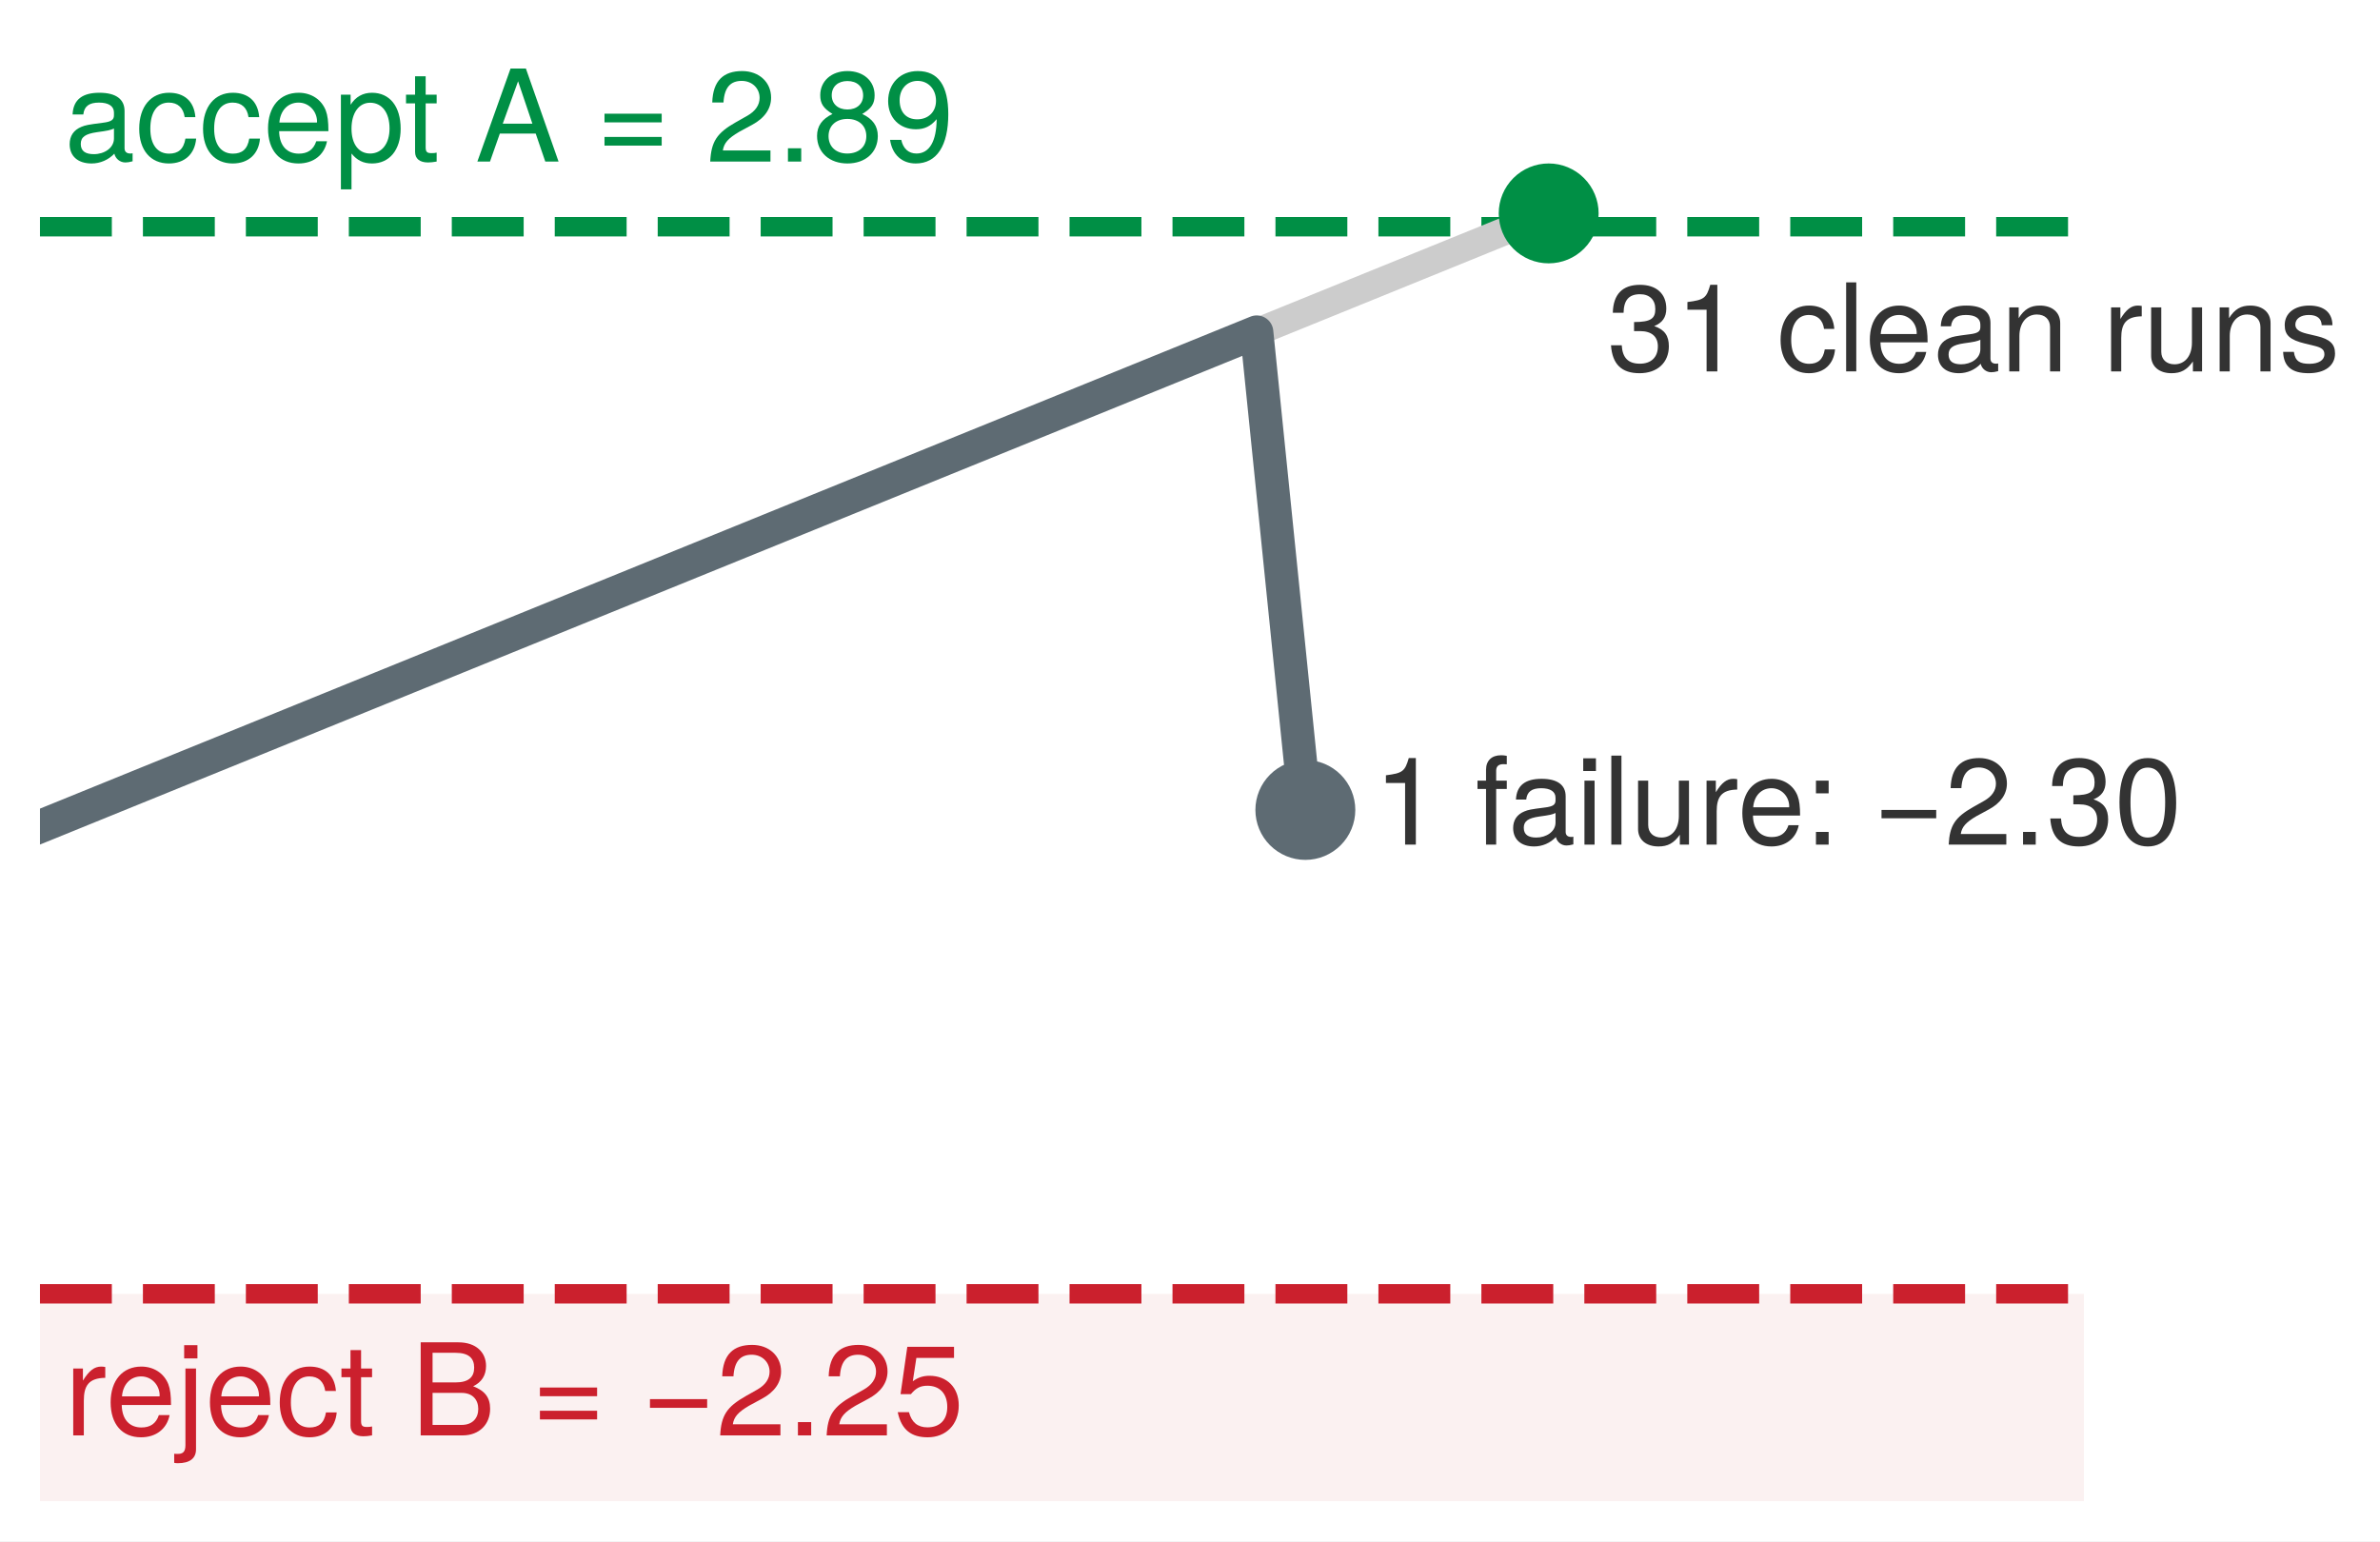
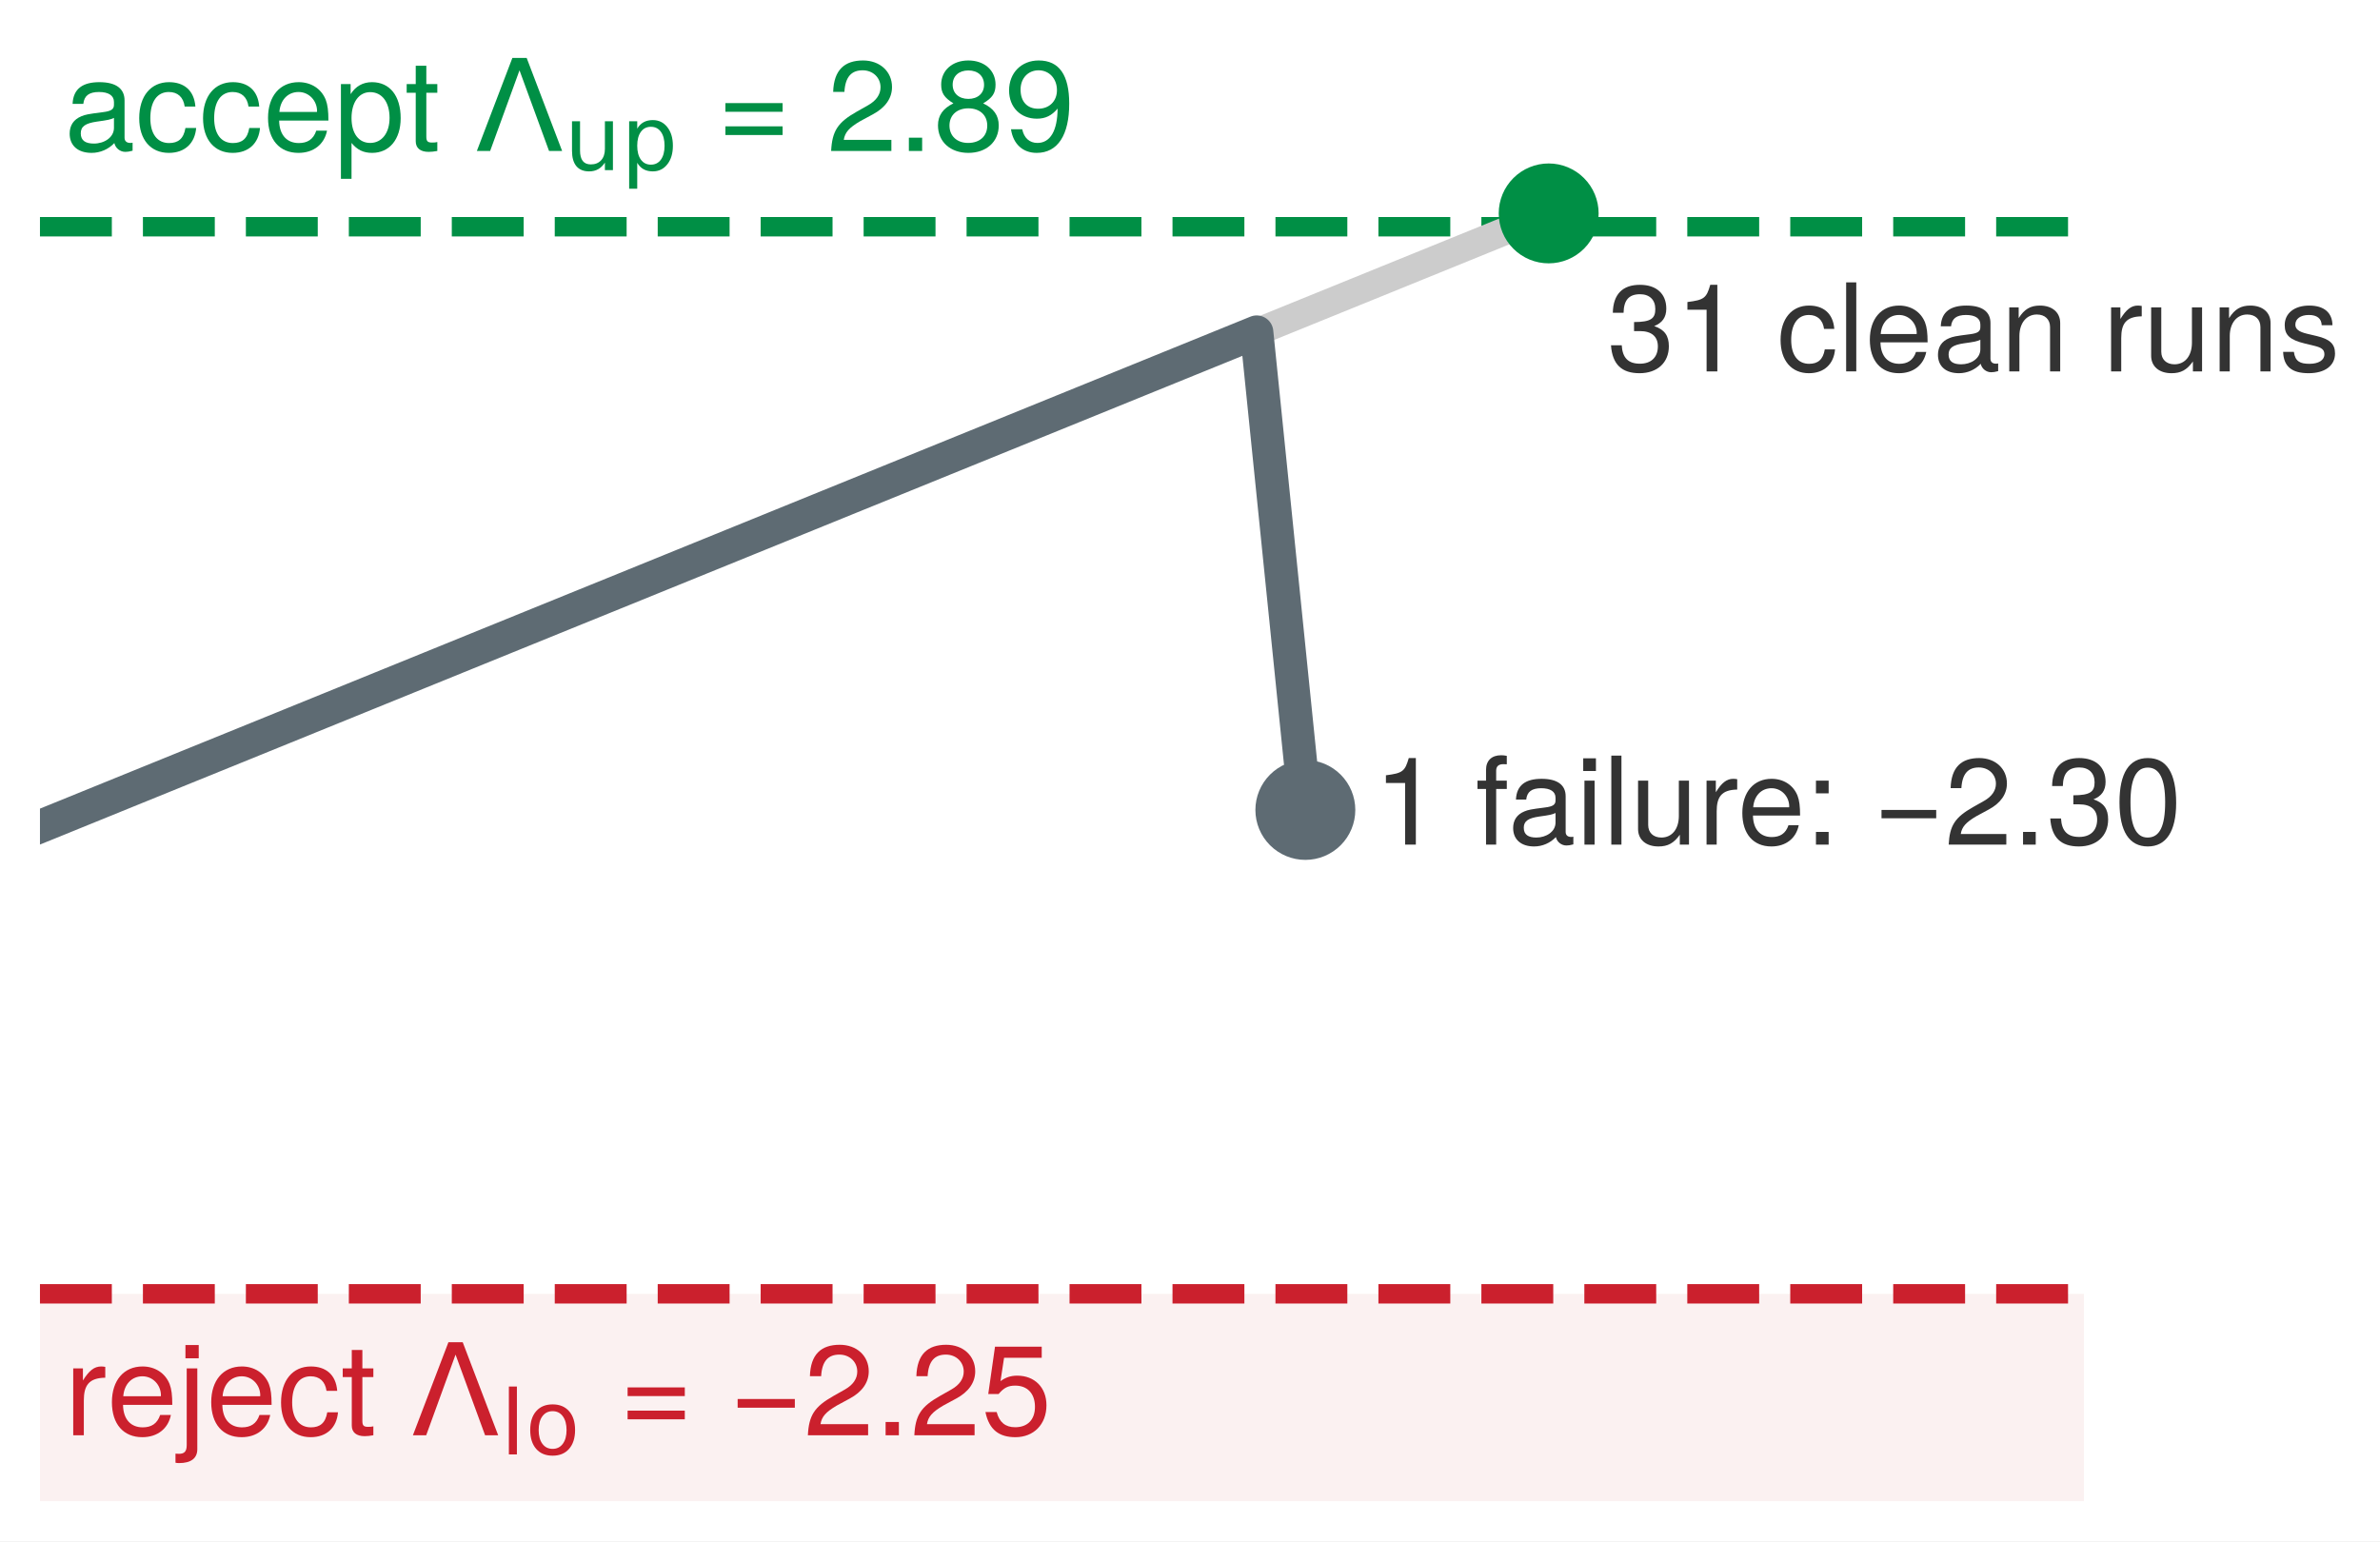
<svg xmlns="http://www.w3.org/2000/svg" xmlns:xlink="http://www.w3.org/1999/xlink" width="85.761pt" height="55.548pt" viewBox="0 0 85.761 55.548" version="1.1">
  <defs>
    <style type="text/css">*{stroke-linejoin: round; stroke-linecap: butt}</style>
  </defs>
  <g id="figure_1">
    <g id="patch_1">
      <path d="M 0 55.548 L 85.761 55.548 L 85.761 0 L 0 0 z " style="fill: #ffffff" />
    </g>
    <g id="axes_1">
      <g id="patch_2">
        <path d="M 1.44 54.108 L 75.096 54.108 L 75.096 1.44 L 1.44 1.44 z " style="fill: #ffffff" />
      </g>
      <g id="patch_3">
        <path d="M 1.44 54.108 L 75.096 54.108 L 75.096 46.629 L 1.44 46.629 z " clip-path="url(#p90b5cb14aa)" style="fill: #f2d7d5; opacity: 0.34" />
      </g>
      <g id="matplotlib.axis_1" />
      <g id="matplotlib.axis_2" />
      <g id="line2d_1">
        <path d="M 1.44 8.172 L 75.096 8.172 " clip-path="url(#p90b5cb14aa)" style="fill: none; stroke-dasharray: 2.59,1.12; stroke-dashoffset: 0; stroke: #008f45; stroke-width: 0.7" />
      </g>
      <g id="line2d_2">
        <path d="M 1.44 46.629 L 75.096 46.629 " clip-path="url(#p90b5cb14aa)" style="fill: none; stroke-dasharray: 2.59,1.12; stroke-dashoffset: 0; stroke: #cb202d; stroke-width: 0.7" />
      </g>
      <g id="line2d_3">
        <path d="M 45.283 11.968 L 47.037 11.255 L 48.79 10.543 L 50.544 9.83 L 52.298 9.117 L 54.051 8.404 L 55.805 7.691 " clip-path="url(#p90b5cb14aa)" style="fill: none; stroke: #cccccc; stroke-linecap: square" />
      </g>
      <g id="line2d_4">
        <path d="M 1.44 29.79 L 3.194 29.077 L 4.947 28.364 L 6.701 27.651 L 8.455 26.939 L 10.209 26.226 L 11.962 25.513 L 13.716 24.8 L 15.47 24.087 L 17.223 23.374 L 18.977 22.661 L 20.731 21.948 L 22.485 21.236 L 24.238 20.523 L 25.992 19.81 L 27.746 19.097 L 29.499 18.384 L 31.253 17.671 L 33.007 16.958 L 34.761 16.245 L 36.514 15.533 L 38.268 14.82 L 40.022 14.107 L 41.775 13.394 L 43.529 12.681 L 45.283 11.968 L 47.037 29.19 " clip-path="url(#p90b5cb14aa)" style="fill: none; stroke: #5e6b73; stroke-width: 1.2; stroke-linecap: square" />
      </g>
      <g id="text_1">
-         <g style="fill: #008f45" transform="translate(2.316857 5.822571) scale(0.046 -0.046)">
+         <g style="fill: #008f45" transform="translate(2.316857 5.445227) scale(0.046 -0.046)">
          <defs>
            <path id="TeXGyreHeros-Regular-1d" d="M 3424 13 L 3424 416 C 3366 403 3341 403 3309 403 C 3123 403 3021 499 3021 666 L 3021 2534 C 3021 3130 2586 3450 1760 3450 C 947 3450 448 3136 416 2362 L 954 2362 C 998 2771 1242 2957 1741 2957 C 2221 2957 2490 2778 2490 2458 L 2490 2317 C 2490 2093 2355 1997 1933 1946 C 1178 1850 1062 1824 858 1741 C 467 1581 269 1280 269 870 C 269 262 691 -96 1370 -96 C 1798 -96 2214 83 2509 397 C 2566 141 2797 -45 3059 -45 C 3168 -45 3251 -32 3424 13 z M 2490 1158 C 2490 678 2003 371 1485 371 C 1069 371 826 518 826 883 C 826 1235 1062 1389 1632 1472 C 2195 1549 2310 1574 2490 1658 L 2490 1158 z " transform="scale(0.015625)" />
            <path id="TeXGyreHeros-Regular-2c" d="M 3053 1152 L 2515 1152 C 2426 614 2150 397 1696 397 C 1107 397 755 851 755 1645 C 755 2483 1101 2957 1683 2957 C 2131 2957 2413 2694 2477 2227 L 3014 2227 C 2950 3046 2438 3450 1690 3450 C 787 3450 198 2758 198 1645 C 198 563 774 -96 1683 -96 C 2483 -96 2989 384 3053 1152 z " transform="scale(0.015625)" />
            <path id="TeXGyreHeros-Regular-33" d="M 3283 1523 C 3283 2010 3245 2317 3149 2566 C 2931 3117 2419 3450 1792 3450 C 858 3450 256 2758 256 1658 C 256 557 838 -96 1779 -96 C 2547 -96 3078 339 3213 1018 L 2675 1018 C 2528 576 2227 397 1798 397 C 1242 397 826 755 813 1523 L 3283 1523 z M 2714 1997 C 2714 1997 2714 1971 2707 1958 L 826 1958 C 870 2554 1248 2957 1786 2957 C 2310 2957 2714 2522 2714 1997 z " transform="scale(0.015625)" />
            <path id="TeXGyreHeros-Regular-55" d="M 3347 1645 C 3347 2771 2797 3450 1907 3450 C 1453 3450 1088 3245 838 2848 L 838 3354 L 352 3354 L 352 -1395 L 883 -1395 L 883 403 C 1165 58 1478 -96 1914 -96 C 2778 -96 3347 576 3347 1645 z M 2790 1658 C 2790 896 2400 403 1818 403 C 1254 403 883 864 883 1651 C 883 2438 1254 2950 1818 2950 C 2406 2950 2790 2458 2790 1658 z " transform="scale(0.015625)" />
            <path id="TeXGyreHeros-Regular-6a" d="M 1626 0 L 1626 448 C 1555 429 1472 422 1370 422 C 1139 422 1075 486 1075 723 L 1075 2918 L 1626 2918 L 1626 3354 L 1075 3354 L 1075 4275 L 544 4275 L 544 3354 L 90 3354 L 90 2918 L 544 2918 L 544 486 C 544 147 774 -45 1190 -45 C 1318 -45 1446 -32 1626 0 z " transform="scale(0.015625)" />
            <path id="TeXGyreHeros-Regular-68" transform="scale(0.015625)" />
-             <path id="TeXGyreHeros-Regular-1c" d="M 4179 0 L 2541 4666 L 1773 4666 L 109 0 L 742 0 L 1235 1402 L 3034 1402 L 3514 0 L 4179 0 z M 2867 1901 L 1382 1901 L 2150 4026 L 2867 1901 z " transform="scale(0.015625)" />
+             <path id="DejaVuSans-330" d="M 716 0 L 50 0 L 1831 4666 L 2547 4666 L 4325 0 L 3669 0 L 2188 4044 L 716 0 z " transform="scale(0.015625)" />
+             <path id="DejaVuSans-58" d="M 544 1381 L 544 3500 L 1119 3500 L 1119 1403 Q 1119 906 1312 657 Q 1506 409 1894 409 Q 2359 409 2629 706 Q 2900 1003 2900 1516 L 2900 3500 L 3475 3500 L 3475 0 L 2900 0 L 2900 538 Q 2691 219 2414 64 Q 2138 -91 1772 -91 Q 1169 -91 856 284 Q 544 659 544 1381 z M 1991 3584 L 1991 3584 z " transform="scale(0.015625)" />
+             <path id="DejaVuSans-53" d="M 1159 525 L 1159 -1331 L 581 -1331 L 581 3500 L 1159 3500 L 1159 2969 Q 1341 3281 1617 3432 Q 1894 3584 2278 3584 Q 2916 3584 3314 3078 Q 3713 2572 3713 1747 Q 3713 922 3314 415 Q 2916 -91 2278 -91 Q 1894 -91 1617 61 Q 1341 213 1159 525 z M 3116 1747 Q 3116 2381 2855 2742 Q 2594 3103 2138 3103 Q 1681 3103 1420 2742 Q 1159 2381 1159 1747 Q 1159 1113 1420 752 Q 1681 391 2138 391 Q 2594 391 2855 752 Q 3116 1113 3116 1747 z " transform="scale(0.015625)" />
            <path id="TeXGyreHeros-Regular-35" d="M 3302 1965 L 3302 2400 L 435 2400 L 435 1965 L 3302 1965 z M 3302 800 L 3302 1235 L 435 1235 L 435 800 L 3302 800 z " transform="scale(0.015625)" />
            <path id="TeXGyreHeros-Regular-6c" d="M 3270 3206 C 3270 3974 2675 4538 1818 4538 C 890 4538 352 4064 320 2963 L 883 2963 C 928 3725 1242 4045 1798 4045 C 2310 4045 2694 3680 2694 3194 C 2694 2835 2483 2528 2080 2298 L 1491 1965 C 544 1427 269 998 218 0 L 3238 0 L 3238 557 L 851 557 C 909 928 1114 1165 1670 1491 L 2310 1837 C 2944 2176 3270 2650 3270 3206 z " transform="scale(0.015625)" />
            <path id="TeXGyreHeros-Regular-59" d="M 1222 0 L 1222 666 L 557 666 L 557 0 L 1222 0 z " transform="scale(0.015625)" />
            <path id="TeXGyreHeros-Regular-34" d="M 3283 1280 C 3283 1786 3027 2138 2502 2387 C 2970 2669 3123 2899 3123 3328 C 3123 4038 2566 4538 1760 4538 C 960 4538 397 4038 397 3328 C 397 2906 550 2675 1011 2387 C 493 2138 237 1786 237 1286 C 237 454 864 -96 1760 -96 C 2656 -96 3283 454 3283 1280 z M 2547 3315 C 2547 2893 2234 2611 1760 2611 C 1286 2611 973 2893 973 3322 C 973 3757 1286 4038 1760 4038 C 2240 4038 2547 3757 2547 3315 z M 2707 1274 C 2707 736 2323 403 1747 403 C 1197 403 813 742 813 1274 C 813 1805 1197 2138 1760 2138 C 2323 2138 2707 1805 2707 1274 z " transform="scale(0.015625)" />
            <path id="TeXGyreHeros-Regular-4f" d="M 3258 2374 C 3258 3795 2765 4538 1728 4538 C 864 4538 243 3923 243 3034 C 243 2189 819 1619 1638 1619 C 2067 1619 2381 1773 2675 2125 C 2669 1018 2310 403 1664 403 C 1267 403 992 653 902 1088 L 339 1088 C 448 346 934 -96 1626 -96 C 2688 -96 3258 806 3258 2374 z M 2643 3046 C 2643 2490 2253 2118 1702 2118 C 1158 2118 819 2470 819 3078 C 819 3654 1203 4045 1722 4045 C 2246 4045 2643 3635 2643 3046 z " transform="scale(0.015625)" />
          </defs>
-           <use xlink:href="#TeXGyreHeros-Regular-1d" />
-           <use xlink:href="#TeXGyreHeros-Regular-2c" transform="translate(55.59375 0)" />
-           <use xlink:href="#TeXGyreHeros-Regular-2c" transform="translate(105.5938 0)" />
-           <use xlink:href="#TeXGyreHeros-Regular-33" transform="translate(155.5938 0)" />
-           <use xlink:href="#TeXGyreHeros-Regular-55" transform="translate(211.1875 0)" />
-           <use xlink:href="#TeXGyreHeros-Regular-6a" transform="translate(266.2812 0)" />
-           <use xlink:href="#TeXGyreHeros-Regular-68" transform="translate(294.0781 0)" />
-           <use xlink:href="#TeXGyreHeros-Regular-1c" transform="translate(321.875 0)" />
-           <use xlink:href="#TeXGyreHeros-Regular-68" transform="translate(388.5781 0)" />
-           <use xlink:href="#TeXGyreHeros-Regular-35" transform="translate(416.375 0)" />
-           <use xlink:href="#TeXGyreHeros-Regular-68" transform="translate(474.7812 0)" />
-           <use xlink:href="#TeXGyreHeros-Regular-6c" transform="translate(502.5781 0)" />
-           <use xlink:href="#TeXGyreHeros-Regular-59" transform="translate(558.1719 0)" />
-           <use xlink:href="#TeXGyreHeros-Regular-34" transform="translate(585.9688 0)" />
-           <use xlink:href="#TeXGyreHeros-Regular-4f" transform="translate(641.5625 0)" />
+           <use xlink:href="#TeXGyreHeros-Regular-1d" transform="translate(0 0.09375)" />
+           <use xlink:href="#TeXGyreHeros-Regular-2c" transform="translate(55.59994 0.09375)" />
+           <use xlink:href="#TeXGyreHeros-Regular-2c" transform="translate(105.5999 0.09375)" />
+           <use xlink:href="#TeXGyreHeros-Regular-33" transform="translate(155.5999 0.09375)" />
+           <use xlink:href="#TeXGyreHeros-Regular-55" transform="translate(211.1998 0.09375)" />
+           <use xlink:href="#TeXGyreHeros-Regular-6a" transform="translate(266.7997 0.09375)" />
+           <use xlink:href="#TeXGyreHeros-Regular-68" transform="translate(294.5997 0.09375)" />
+           <use xlink:href="#DejaVuSans-330" transform="translate(322.3997 0.09375)" />
+           <use xlink:href="#DejaVuSans-58" transform="translate(391.7649 -14.9062) scale(0.7)" />
+           <use xlink:href="#DejaVuSans-53" transform="translate(436.1302 -14.9062) scale(0.7)" />
+           <use xlink:href="#TeXGyreHeros-Regular-68" transform="translate(483.2981 0.09375)" />
+           <use xlink:href="#TeXGyreHeros-Regular-35" transform="translate(511.0981 0.09375)" />
+           <use xlink:href="#TeXGyreHeros-Regular-68" transform="translate(569.498 0.09375)" />
+           <use xlink:href="#TeXGyreHeros-Regular-6c" transform="translate(597.298 0.09375)" />
+           <use xlink:href="#TeXGyreHeros-Regular-59" transform="translate(652.898 0.09375)" />
+           <use xlink:href="#TeXGyreHeros-Regular-34" transform="translate(680.6979 0.09375)" />
+           <use xlink:href="#TeXGyreHeros-Regular-4f" transform="translate(736.2979 0.09375)" />
        </g>
      </g>
      <g id="text_2">
        <g style="fill: #cb202d" transform="translate(2.316857 51.73081) scale(0.046 -0.046)">
          <defs>
            <path id="TeXGyreHeros-Regular-61" d="M 2054 2886 L 2054 3430 C 1965 3443 1920 3450 1850 3450 C 1504 3450 1242 3245 934 2746 L 934 3354 L 448 3354 L 448 0 L 979 0 L 979 1741 C 979 2496 1229 2874 2054 2886 z " transform="scale(0.015625)" />
            <path id="TeXGyreHeros-Regular-45" d="M 979 -698 L 979 3354 L 448 3354 L 448 -486 C 448 -806 339 -947 13 -928 L -115 -922 L -115 -1376 C -51 -1389 -19 -1395 64 -1395 C 666 -1395 979 -1152 979 -698 z M 1050 3859 L 1050 4525 L 384 4525 L 384 3859 L 1050 3859 z " transform="scale(0.015625)" />
-             <path id="TeXGyreHeros-Regular-23" d="M 3987 1331 C 3987 1894 3731 2234 3136 2464 C 3558 2662 3782 3008 3782 3482 C 3782 4160 3283 4666 2400 4666 L 506 4666 L 506 0 L 2611 0 C 3450 0 3987 563 3987 1331 z M 3187 3398 C 3187 2925 2912 2656 2253 2656 L 1101 2656 L 1101 4141 L 2253 4141 C 2912 4141 3187 3872 3187 3398 z M 3392 1325 C 3392 877 3117 525 2554 525 L 1101 525 L 1101 2131 L 2554 2131 C 3117 2131 3392 1779 3392 1325 z " transform="scale(0.015625)" />
+             <path id="DejaVuSans-4f" d="M 603 4863 L 1178 4863 L 1178 0 L 603 0 L 603 4863 z " transform="scale(0.015625)" />
+             <path id="DejaVuSans-52" d="M 1959 3097 Q 1497 3097 1228 2736 Q 959 2375 959 1747 Q 959 1119 1226 758 Q 1494 397 1959 397 Q 2419 397 2687 759 Q 2956 1122 2956 1747 Q 2956 2369 2687 2733 Q 2419 3097 1959 3097 z M 1959 3584 Q 2709 3584 3137 3096 Q 3566 2609 3566 1747 Q 3566 888 3137 398 Q 2709 -91 1959 -91 Q 1206 -91 779 398 Q 353 888 353 1747 Q 353 2609 779 3096 Q 1206 3584 1959 3584 z " transform="scale(0.015625)" />
            <path id="TeXGyreHeros-Regular-1a3" d="M 3302 1382 L 3302 1818 L 435 1818 L 435 1382 L 3302 1382 z " transform="scale(0.015625)" />
            <path id="TeXGyreHeros-Regular-39" d="M 3283 1504 C 3283 2400 2688 2989 1818 2989 C 1498 2989 1242 2906 979 2714 L 1158 3885 L 3046 3885 L 3046 4442 L 704 4442 L 365 2067 L 883 2067 C 1146 2381 1363 2490 1715 2490 C 2323 2490 2707 2099 2707 1427 C 2707 774 2330 403 1715 403 C 1222 403 922 653 787 1165 L 224 1165 C 410 262 922 -96 1728 -96 C 2643 -96 3283 544 3283 1504 z " transform="scale(0.015625)" />
          </defs>
-           <use xlink:href="#TeXGyreHeros-Regular-61" />
-           <use xlink:href="#TeXGyreHeros-Regular-33" transform="translate(32.29688 0)" />
-           <use xlink:href="#TeXGyreHeros-Regular-45" transform="translate(87.89062 0)" />
-           <use xlink:href="#TeXGyreHeros-Regular-33" transform="translate(110.0938 0)" />
-           <use xlink:href="#TeXGyreHeros-Regular-2c" transform="translate(165.6875 0)" />
-           <use xlink:href="#TeXGyreHeros-Regular-6a" transform="translate(215.6875 0)" />
-           <use xlink:href="#TeXGyreHeros-Regular-68" transform="translate(243.4844 0)" />
-           <use xlink:href="#TeXGyreHeros-Regular-23" transform="translate(271.2812 0)" />
-           <use xlink:href="#TeXGyreHeros-Regular-68" transform="translate(337.9844 0)" />
-           <use xlink:href="#TeXGyreHeros-Regular-35" transform="translate(365.7812 0)" />
-           <use xlink:href="#TeXGyreHeros-Regular-68" transform="translate(424.1875 0)" />
-           <use xlink:href="#TeXGyreHeros-Regular-1a3" transform="translate(451.9844 0)" />
-           <use xlink:href="#TeXGyreHeros-Regular-6c" transform="translate(510.3906 0)" />
-           <use xlink:href="#TeXGyreHeros-Regular-59" transform="translate(565.9844 0)" />
-           <use xlink:href="#TeXGyreHeros-Regular-6c" transform="translate(593.7812 0)" />
-           <use xlink:href="#TeXGyreHeros-Regular-39" transform="translate(649.375 0)" />
+           <use xlink:href="#TeXGyreHeros-Regular-61" transform="translate(0 0.09375)" />
+           <use xlink:href="#TeXGyreHeros-Regular-33" transform="translate(33.29997 0.09375)" />
+           <use xlink:href="#TeXGyreHeros-Regular-45" transform="translate(88.89992 0.09375)" />
+           <use xlink:href="#TeXGyreHeros-Regular-33" transform="translate(111.0999 0.09375)" />
+           <use xlink:href="#TeXGyreHeros-Regular-2c" transform="translate(166.6998 0.09375)" />
+           <use xlink:href="#TeXGyreHeros-Regular-6a" transform="translate(216.6998 0.09375)" />
+           <use xlink:href="#TeXGyreHeros-Regular-68" transform="translate(244.4998 0.09375)" />
+           <use xlink:href="#DejaVuSans-330" transform="translate(272.2997 0.09375)" />
+           <use xlink:href="#DejaVuSans-4f" transform="translate(341.665 -14.9062) scale(0.7)" />
+           <use xlink:href="#DejaVuSans-52" transform="translate(361.1132 -14.9062) scale(0.7)" />
+           <use xlink:href="#TeXGyreHeros-Regular-68" transform="translate(406.6747 0.09375)" />
+           <use xlink:href="#TeXGyreHeros-Regular-35" transform="translate(434.4747 0.09375)" />
+           <use xlink:href="#TeXGyreHeros-Regular-68" transform="translate(492.8747 0.09375)" />
+           <use xlink:href="#TeXGyreHeros-Regular-1a3" transform="translate(520.6746 0.09375)" />
+           <use xlink:href="#TeXGyreHeros-Regular-6c" transform="translate(579.0746 0.09375)" />
+           <use xlink:href="#TeXGyreHeros-Regular-59" transform="translate(634.6745 0.09375)" />
+           <use xlink:href="#TeXGyreHeros-Regular-6c" transform="translate(662.4745 0.09375)" />
+           <use xlink:href="#TeXGyreHeros-Regular-39" transform="translate(718.0744 0.09375)" />
        </g>
      </g>
      <g id="text_3">
        <g style="fill: #333333" transform="translate(57.9096 13.38447) scale(0.044 -0.044)">
          <defs>
            <path id="TeXGyreHeros-Regular-6b" d="M 3238 1318 C 3238 1869 3014 2189 2470 2374 C 2893 2541 3104 2835 3104 3290 C 3104 4070 2586 4538 1722 4538 C 806 4538 320 4038 301 3072 L 864 3072 C 877 3744 1152 4045 1728 4045 C 2227 4045 2528 3750 2528 3270 C 2528 2784 2317 2586 1414 2586 L 1414 2112 L 1722 2112 C 2342 2112 2662 1818 2662 1312 C 2662 742 2310 403 1722 403 C 1107 403 806 710 768 1370 L 205 1370 C 275 358 774 -96 1702 -96 C 2637 -96 3238 461 3238 1318 z " transform="scale(0.015625)" />
            <path id="TeXGyreHeros-Regular-53" d="M 2221 0 L 2221 4538 L 1850 4538 C 1651 3840 1523 3744 653 3635 L 653 3232 L 1658 3232 L 1658 0 L 2221 0 z " transform="scale(0.015625)" />
            <path id="TeXGyreHeros-Regular-49" d="M 966 0 L 966 4666 L 435 4666 L 435 0 L 966 0 z " transform="scale(0.015625)" />
            <path id="TeXGyreHeros-Regular-4e" d="M 3117 0 L 3117 2534 C 3117 3091 2701 3450 2054 3450 C 1555 3450 1235 3258 941 2790 L 941 3354 L 448 3354 L 448 0 L 979 0 L 979 1850 C 979 2534 1350 2982 1894 2982 C 2317 2982 2586 2726 2586 2323 L 2586 0 L 3117 0 z " transform="scale(0.015625)" />
            <path id="TeXGyreHeros-Regular-6e" d="M 3085 0 L 3085 3354 L 2554 3354 L 2554 1504 C 2554 819 2195 371 1638 371 C 1216 371 947 627 947 1030 L 947 3354 L 416 3354 L 416 819 C 416 262 832 -96 1485 -96 C 1978 -96 2291 77 2605 518 L 2605 0 L 3085 0 z " transform="scale(0.015625)" />
            <path id="TeXGyreHeros-Regular-63" d="M 2938 941 C 2938 1440 2656 1690 1990 1850 L 1478 1971 C 1043 2074 858 2214 858 2451 C 858 2758 1133 2957 1568 2957 C 1997 2957 2227 2771 2240 2419 L 2803 2419 C 2797 3078 2362 3450 1587 3450 C 806 3450 301 3046 301 2426 C 301 1901 570 1651 1363 1459 L 1862 1338 C 2234 1248 2381 1139 2381 896 C 2381 582 2067 397 1600 397 C 1120 397 851 512 781 1024 L 218 1024 C 243 250 678 -96 1555 -96 C 2400 -96 2938 294 2938 941 z " transform="scale(0.015625)" />
          </defs>
          <use xlink:href="#TeXGyreHeros-Regular-6b" />
          <use xlink:href="#TeXGyreHeros-Regular-53" transform="translate(55.59375 0)" />
          <use xlink:href="#TeXGyreHeros-Regular-68" transform="translate(111.1875 0)" />
          <use xlink:href="#TeXGyreHeros-Regular-2c" transform="translate(138.9844 0)" />
          <use xlink:href="#TeXGyreHeros-Regular-49" transform="translate(188.9844 0)" />
          <use xlink:href="#TeXGyreHeros-Regular-33" transform="translate(211.1875 0)" />
          <use xlink:href="#TeXGyreHeros-Regular-1d" transform="translate(266.7812 0)" />
          <use xlink:href="#TeXGyreHeros-Regular-4e" transform="translate(322.375 0)" />
          <use xlink:href="#TeXGyreHeros-Regular-68" transform="translate(377.9688 0)" />
          <use xlink:href="#TeXGyreHeros-Regular-61" transform="translate(405.7656 0)" />
          <use xlink:href="#TeXGyreHeros-Regular-6e" transform="translate(439.0625 0)" />
          <use xlink:href="#TeXGyreHeros-Regular-4e" transform="translate(494.6562 0)" />
          <use xlink:href="#TeXGyreHeros-Regular-63" transform="translate(550.25 0)" />
        </g>
      </g>
      <g id="text_4">
        <g style="fill: #333333" transform="translate(49.49177 30.43999) scale(0.044 -0.044)">
          <defs>
            <path id="TeXGyreHeros-Regular-38" d="M 1651 2918 L 1651 3354 L 1094 3354 L 1094 3878 C 1094 4102 1222 4218 1466 4218 C 1510 4218 1530 4218 1651 4211 L 1651 4653 C 1530 4678 1459 4685 1350 4685 C 858 4685 563 4403 563 3923 L 563 3354 L 115 3354 L 115 2918 L 563 2918 L 563 0 L 1094 0 L 1094 2918 L 1651 2918 z " transform="scale(0.015625)" />
            <path id="TeXGyreHeros-Regular-43" d="M 979 0 L 979 3354 L 448 3354 L 448 0 L 979 0 z M 1050 3859 L 1050 4525 L 384 4525 L 384 3859 L 1050 3859 z " transform="scale(0.015625)" />
            <path id="TeXGyreHeros-Regular-2d" d="M 1222 0 L 1222 666 L 557 666 L 557 0 L 1222 0 z M 1222 2688 L 1222 3354 L 557 3354 L 557 2688 L 1222 2688 z " transform="scale(0.015625)" />
            <path id="TeXGyreHeros-Regular-7a" d="M 3245 2182 C 3245 3757 2746 4538 1760 4538 C 781 4538 275 3744 275 2221 C 275 691 787 -96 1760 -96 C 2720 -96 3245 691 3245 2182 z M 2669 2234 C 2669 947 2374 371 1747 371 C 1152 371 851 973 851 2214 C 851 3456 1152 4038 1760 4038 C 2368 4038 2669 3450 2669 2234 z " transform="scale(0.015625)" />
          </defs>
          <use xlink:href="#TeXGyreHeros-Regular-53" />
          <use xlink:href="#TeXGyreHeros-Regular-68" transform="translate(55.59375 0)" />
          <use xlink:href="#TeXGyreHeros-Regular-38" transform="translate(83.39062 0)" />
          <use xlink:href="#TeXGyreHeros-Regular-1d" transform="translate(110.1875 0)" />
          <use xlink:href="#TeXGyreHeros-Regular-43" transform="translate(165.7812 0)" />
          <use xlink:href="#TeXGyreHeros-Regular-49" transform="translate(187.9844 0)" />
          <use xlink:href="#TeXGyreHeros-Regular-6e" transform="translate(210.1875 0)" />
          <use xlink:href="#TeXGyreHeros-Regular-61" transform="translate(265.7812 0)" />
          <use xlink:href="#TeXGyreHeros-Regular-33" transform="translate(298.0781 0)" />
          <use xlink:href="#TeXGyreHeros-Regular-2d" transform="translate(353.6719 0)" />
          <use xlink:href="#TeXGyreHeros-Regular-68" transform="translate(381.4688 0)" />
          <use xlink:href="#TeXGyreHeros-Regular-1a3" transform="translate(409.2656 0)" />
          <use xlink:href="#TeXGyreHeros-Regular-6c" transform="translate(467.6719 0)" />
          <use xlink:href="#TeXGyreHeros-Regular-59" transform="translate(523.2656 0)" />
          <use xlink:href="#TeXGyreHeros-Regular-6b" transform="translate(551.0625 0)" />
          <use xlink:href="#TeXGyreHeros-Regular-7a" transform="translate(606.6562 0)" />
        </g>
      </g>
      <g id="line2d_5">
        <defs>
          <path id="mc01b1b8351" d="M 0 1.3 C 0.345 1.3 0.675 1.163 0.919 0.919 C 1.163 0.675 1.3 0.345 1.3 0 C 1.3 -0.345 1.163 -0.675 0.919 -0.919 C 0.675 -1.163 0.345 -1.3 0 -1.3 C -0.345 -1.3 -0.675 -1.163 -0.919 -0.919 C -1.163 -0.675 -1.3 -0.345 -1.3 0 C -1.3 0.345 -1.163 0.675 -0.919 0.919 C -0.675 1.163 -0.345 1.3 0 1.3 z " style="stroke: #008f45" />
        </defs>
        <g clip-path="url(#p90b5cb14aa)">
          <use xlink:href="#mc01b1b8351" x="55.805" y="7.691" style="fill: #008f45; stroke: #008f45" />
        </g>
      </g>
      <g id="line2d_6">
        <defs>
          <path id="mefd21e3203" d="M 0 1.3 C 0.345 1.3 0.675 1.163 0.919 0.919 C 1.163 0.675 1.3 0.345 1.3 0 C 1.3 -0.345 1.163 -0.675 0.919 -0.919 C 0.675 -1.163 0.345 -1.3 0 -1.3 C -0.345 -1.3 -0.675 -1.163 -0.919 -0.919 C -1.163 -0.675 -1.3 -0.345 -1.3 0 C -1.3 0.345 -1.163 0.675 -0.919 0.919 C -0.675 1.163 -0.345 1.3 0 1.3 z " style="stroke: #5e6b73" />
        </defs>
        <g clip-path="url(#p90b5cb14aa)">
          <use xlink:href="#mefd21e3203" x="47.037" y="29.19" style="fill: #5e6b73; stroke: #5e6b73" />
        </g>
      </g>
    </g>
  </g>
  <defs>
    <clipPath id="p90b5cb14aa">
      <rect x="1.44" y="1.44" width="73.656" height="52.668" />
    </clipPath>
  </defs>
</svg>
